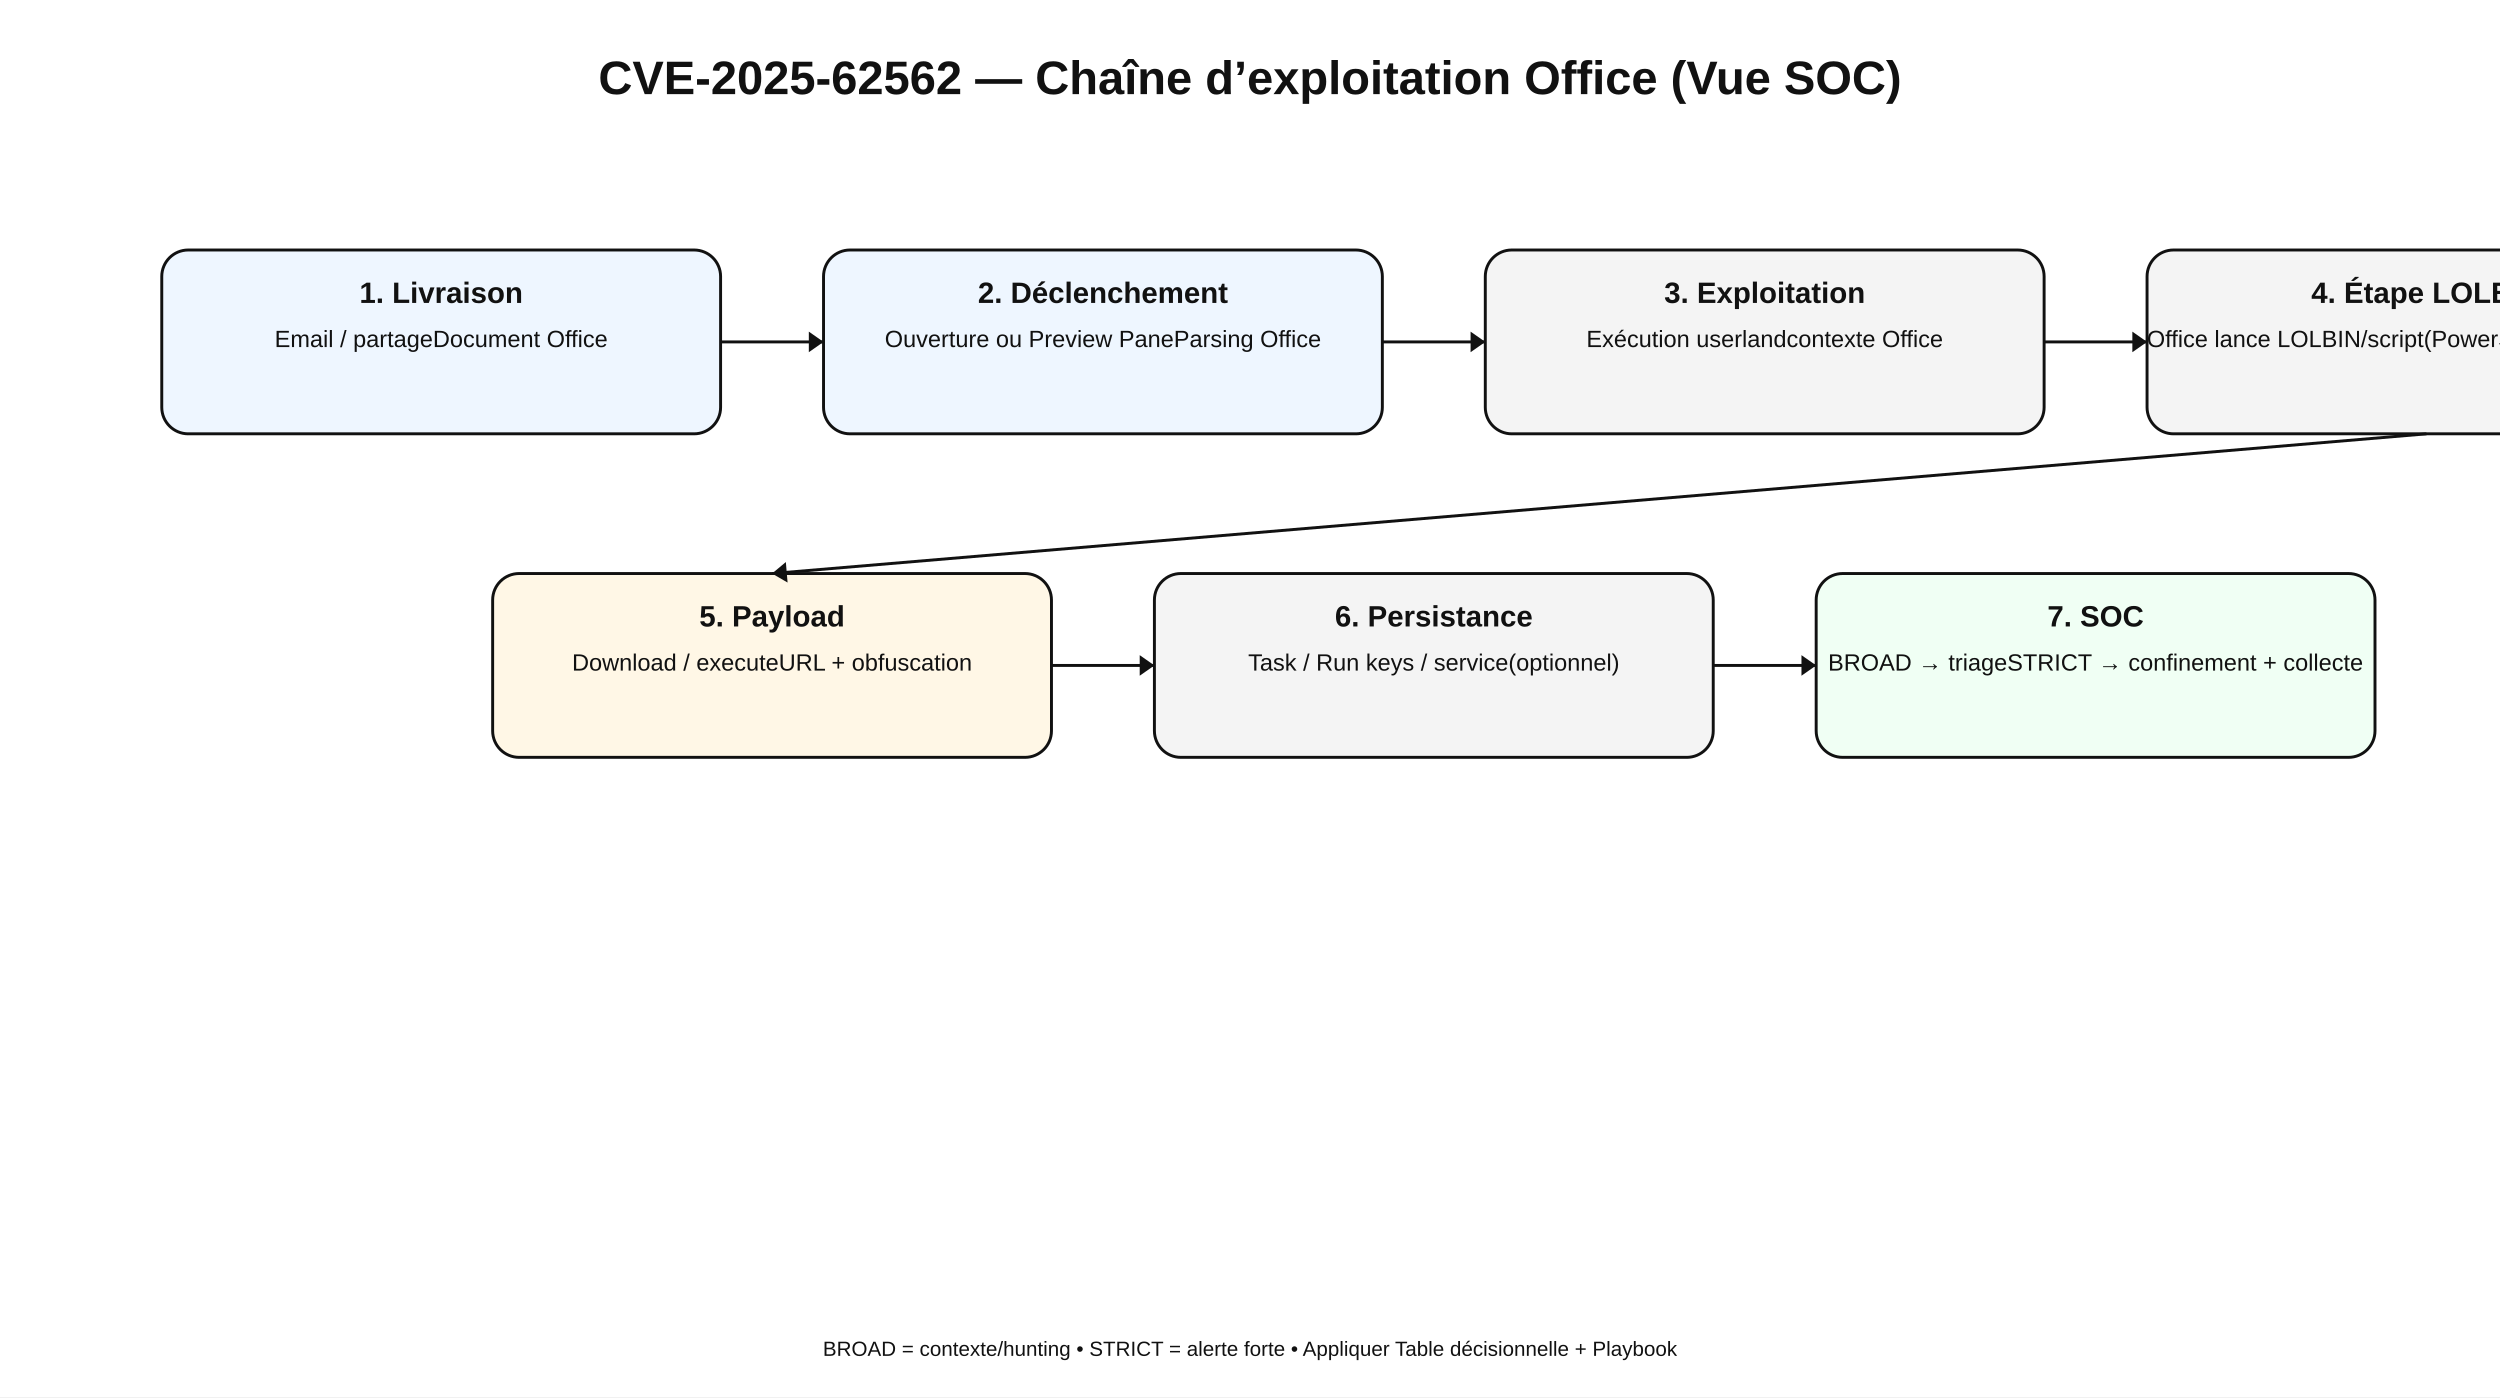
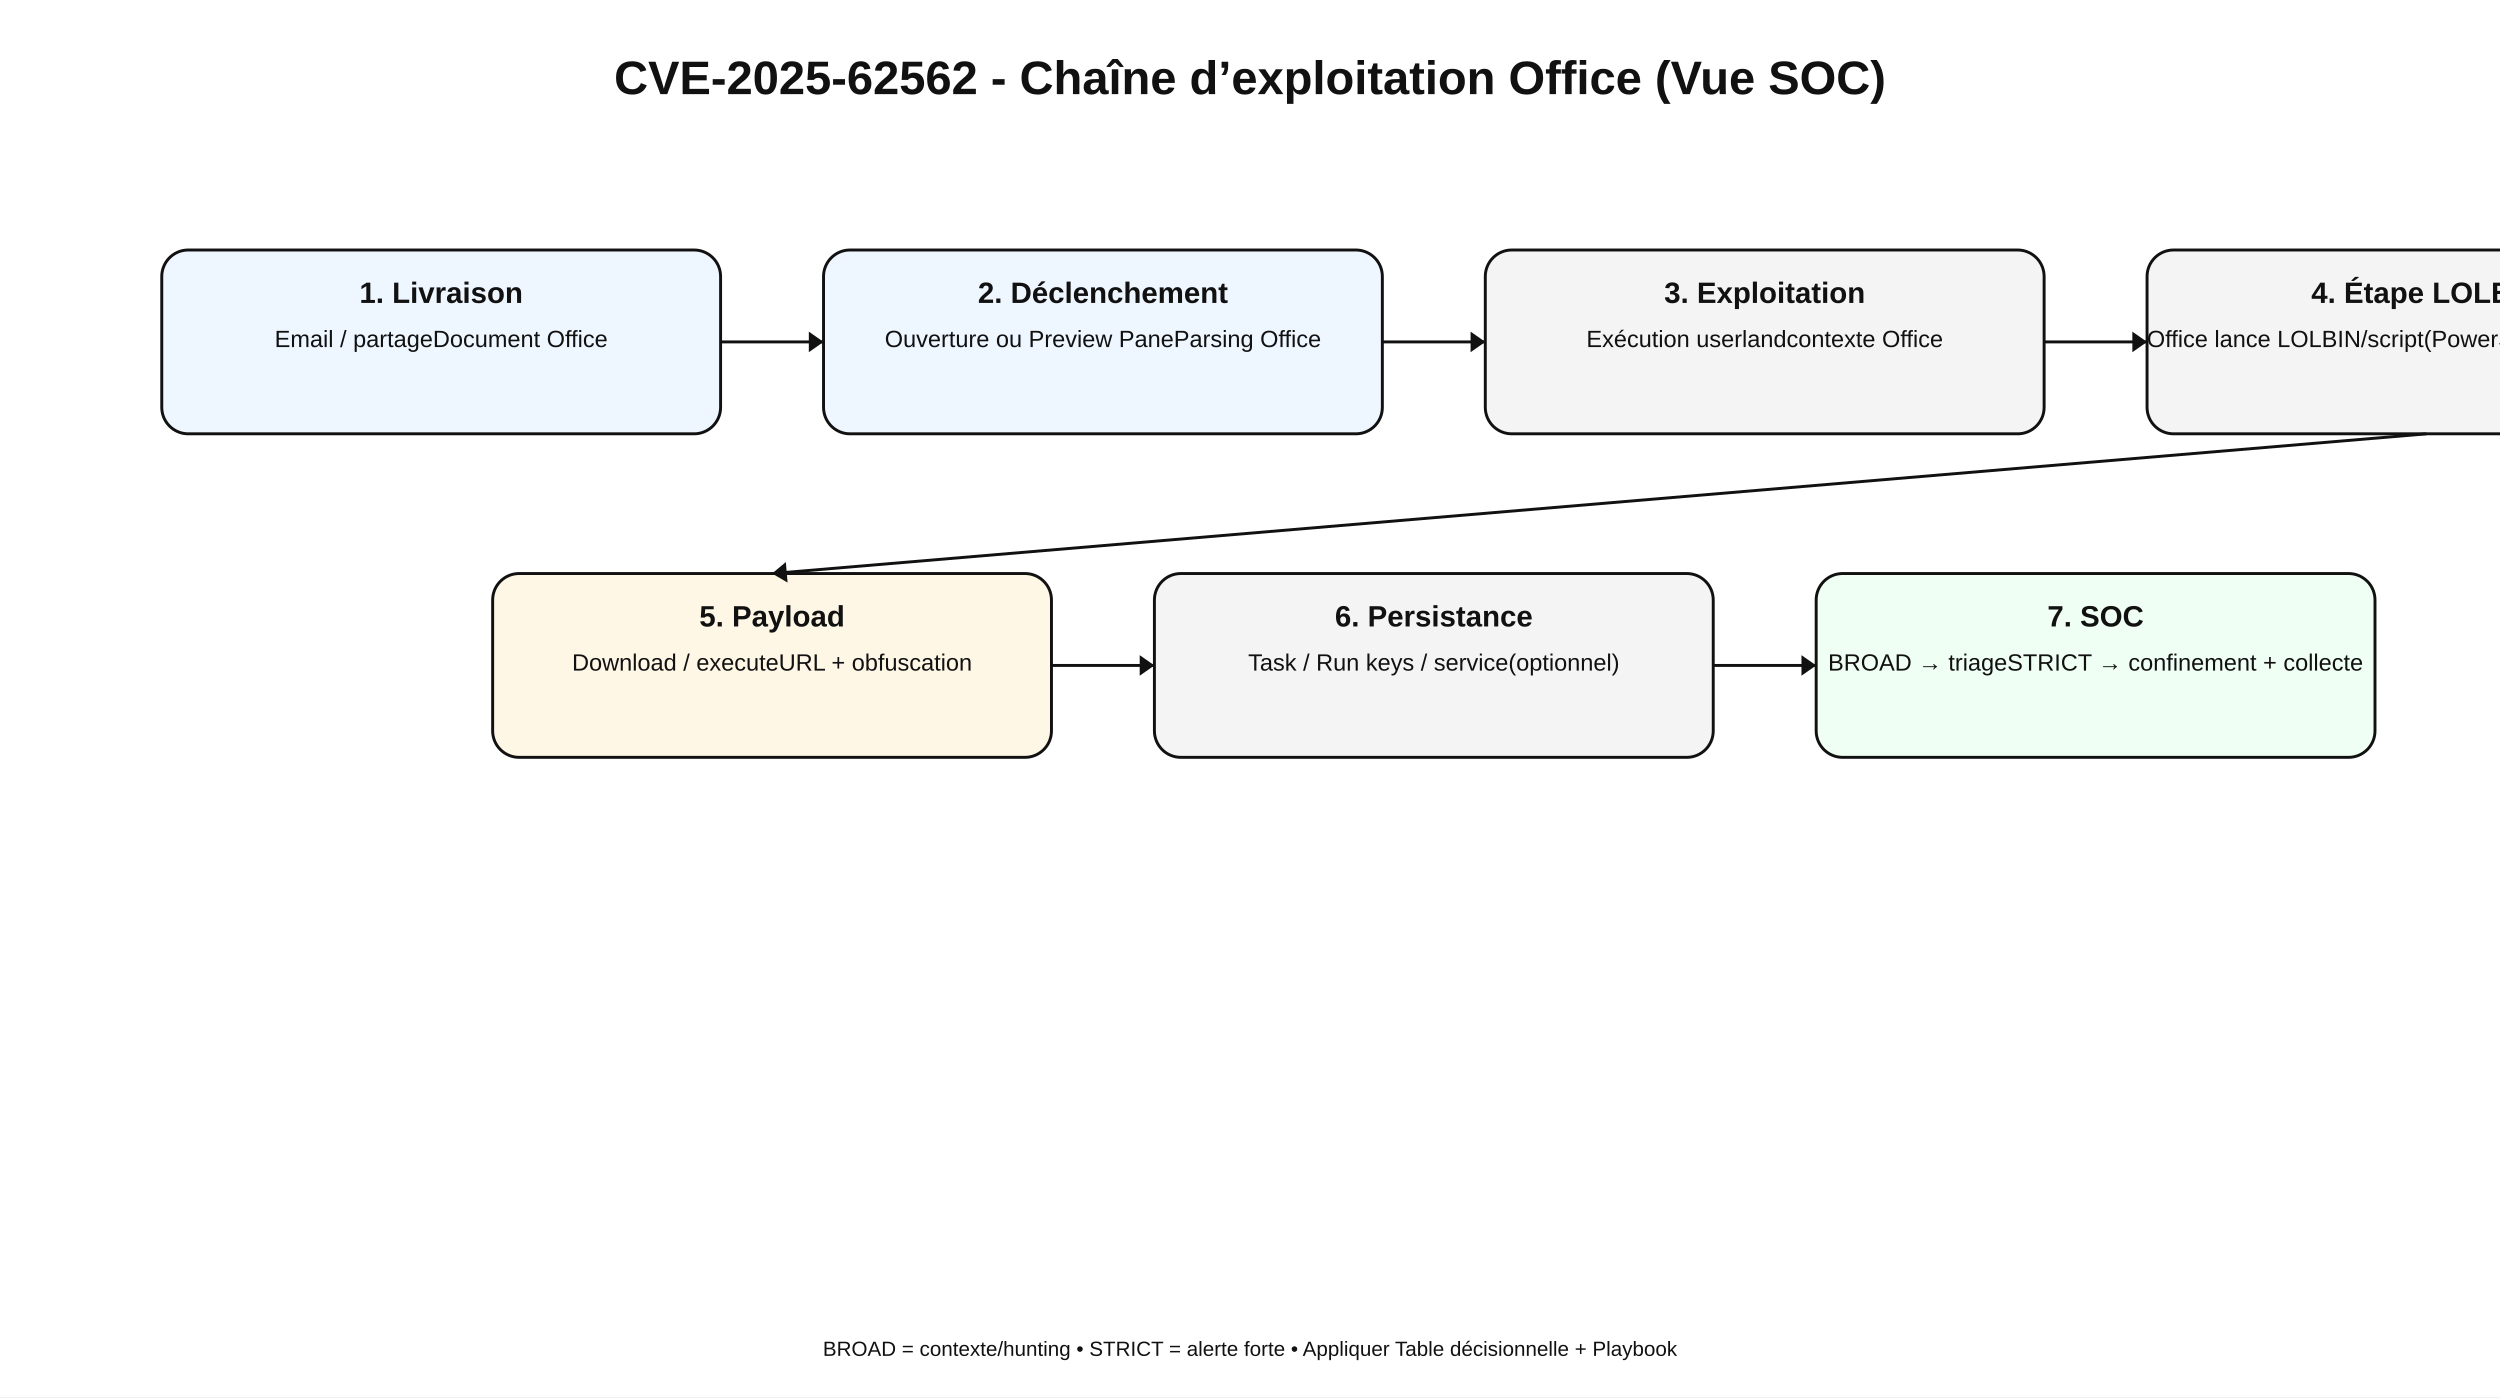
<svg xmlns="http://www.w3.org/2000/svg" width="1700" height="950">
  <rect width="100%" height="100%" fill="white" />
-   <text x="850.0" y="64" font-family="Arial" font-size="32" font-weight="900" text-anchor="middle" fill="#111">CVE-2025-62562 — Chaîne d’exploitation Office (Vue SOC)</text>
+   <text x="850.0" y="64" font-family="Arial" font-size="32" font-weight="900" text-anchor="middle" fill="#111">CVE-2025-62562 - Chaîne d’exploitation Office (Vue SOC)</text>
  <rect x="110" y="170" width="380" height="125" rx="18" ry="18" fill="#eef6ff" stroke="#111" stroke-width="2" />
  <text x="300.0" y="206" font-family="Arial" font-size="20" font-weight="800" text-anchor="middle" fill="#111">1. Livraison</text>
  <text x="300.0" y="236" font-family="Arial" font-size="16" text-anchor="middle" fill="#111">Email / partage
Document Office</text>
  <rect x="560" y="170" width="380" height="125" rx="18" ry="18" fill="#eef6ff" stroke="#111" stroke-width="2" />
  <text x="750.0" y="206" font-family="Arial" font-size="20" font-weight="800" text-anchor="middle" fill="#111">2. Déclenchement</text>
  <text x="750.0" y="236" font-family="Arial" font-size="16" text-anchor="middle" fill="#111">Ouverture ou Preview Pane
Parsing Office</text>
  <rect x="1010" y="170" width="380" height="125" rx="18" ry="18" fill="#f4f4f4" stroke="#111" stroke-width="2" />
  <text x="1200.0" y="206" font-family="Arial" font-size="20" font-weight="800" text-anchor="middle" fill="#111">3. Exploitation</text>
  <text x="1200.0" y="236" font-family="Arial" font-size="16" text-anchor="middle" fill="#111">Exécution userland
contexte Office</text>
  <rect x="1460" y="170" width="380" height="125" rx="18" ry="18" fill="#f4f4f4" stroke="#111" stroke-width="2" />
  <text x="1650.0" y="206" font-family="Arial" font-size="20" font-weight="800" text-anchor="middle" fill="#111">4. Étape LOLBIN</text>
  <text x="1650.0" y="236" font-family="Arial" font-size="16" text-anchor="middle" fill="#111">Office lance LOLBIN/script
(PowerShell/cmd/mshta/...)</text>
  <rect x="335" y="390" width="380" height="125" rx="18" ry="18" fill="#fff7e6" stroke="#111" stroke-width="2" />
  <text x="525.0" y="426" font-family="Arial" font-size="20" font-weight="800" text-anchor="middle" fill="#111">5. Payload</text>
  <text x="525.0" y="456" font-family="Arial" font-size="16" text-anchor="middle" fill="#111">Download / execute
URL + obfuscation</text>
  <rect x="785" y="390" width="380" height="125" rx="18" ry="18" fill="#f4f4f4" stroke="#111" stroke-width="2" />
  <text x="975.0" y="426" font-family="Arial" font-size="20" font-weight="800" text-anchor="middle" fill="#111">6. Persistance</text>
  <text x="975.0" y="456" font-family="Arial" font-size="16" text-anchor="middle" fill="#111">Task / Run keys / service
(optionnel)</text>
  <rect x="1235" y="390" width="380" height="125" rx="18" ry="18" fill="#f0fff4" stroke="#111" stroke-width="2" />
  <text x="1425.0" y="426" font-family="Arial" font-size="20" font-weight="800" text-anchor="middle" fill="#111">7. SOC</text>
  <text x="1425.0" y="456" font-family="Arial" font-size="16" text-anchor="middle" fill="#111">BROAD → triage
STRICT → confinement + collecte</text>
  <line x1="490" y1="232.5" x2="560" y2="232.5" stroke="#111" stroke-width="2" />
  <polygon points="560,232.5 550.0,225.5 550.0,239.5" fill="#111" />
  <line x1="940" y1="232.5" x2="1010" y2="232.5" stroke="#111" stroke-width="2" />
  <polygon points="1010,232.5 1000.0,225.5 1000.0,239.5" fill="#111" />
  <line x1="1390" y1="232.5" x2="1460" y2="232.5" stroke="#111" stroke-width="2" />
  <polygon points="1460,232.5 1450.0,225.5 1450.0,239.5" fill="#111" />
  <line x1="1650.0" y1="295" x2="525.0" y2="390" stroke="#111" stroke-width="2" />
  <polygon points="525.0,390 535.554,396.134 534.376,382.183" fill="#111" />
  <line x1="715" y1="452.5" x2="785" y2="452.5" stroke="#111" stroke-width="2" />
  <polygon points="785,452.5 775.0,445.5 775.0,459.5" fill="#111" />
  <line x1="1165" y1="452.5" x2="1235" y2="452.5" stroke="#111" stroke-width="2" />
  <polygon points="1235,452.5 1225.0,445.5 1225.0,459.5" fill="#111" />
  <text x="850.0" y="922" font-family="Arial" font-size="14" text-anchor="middle" fill="#111">BROAD = contexte/hunting • STRICT = alerte forte • Appliquer Table décisionnelle + Playbook</text>
</svg>
